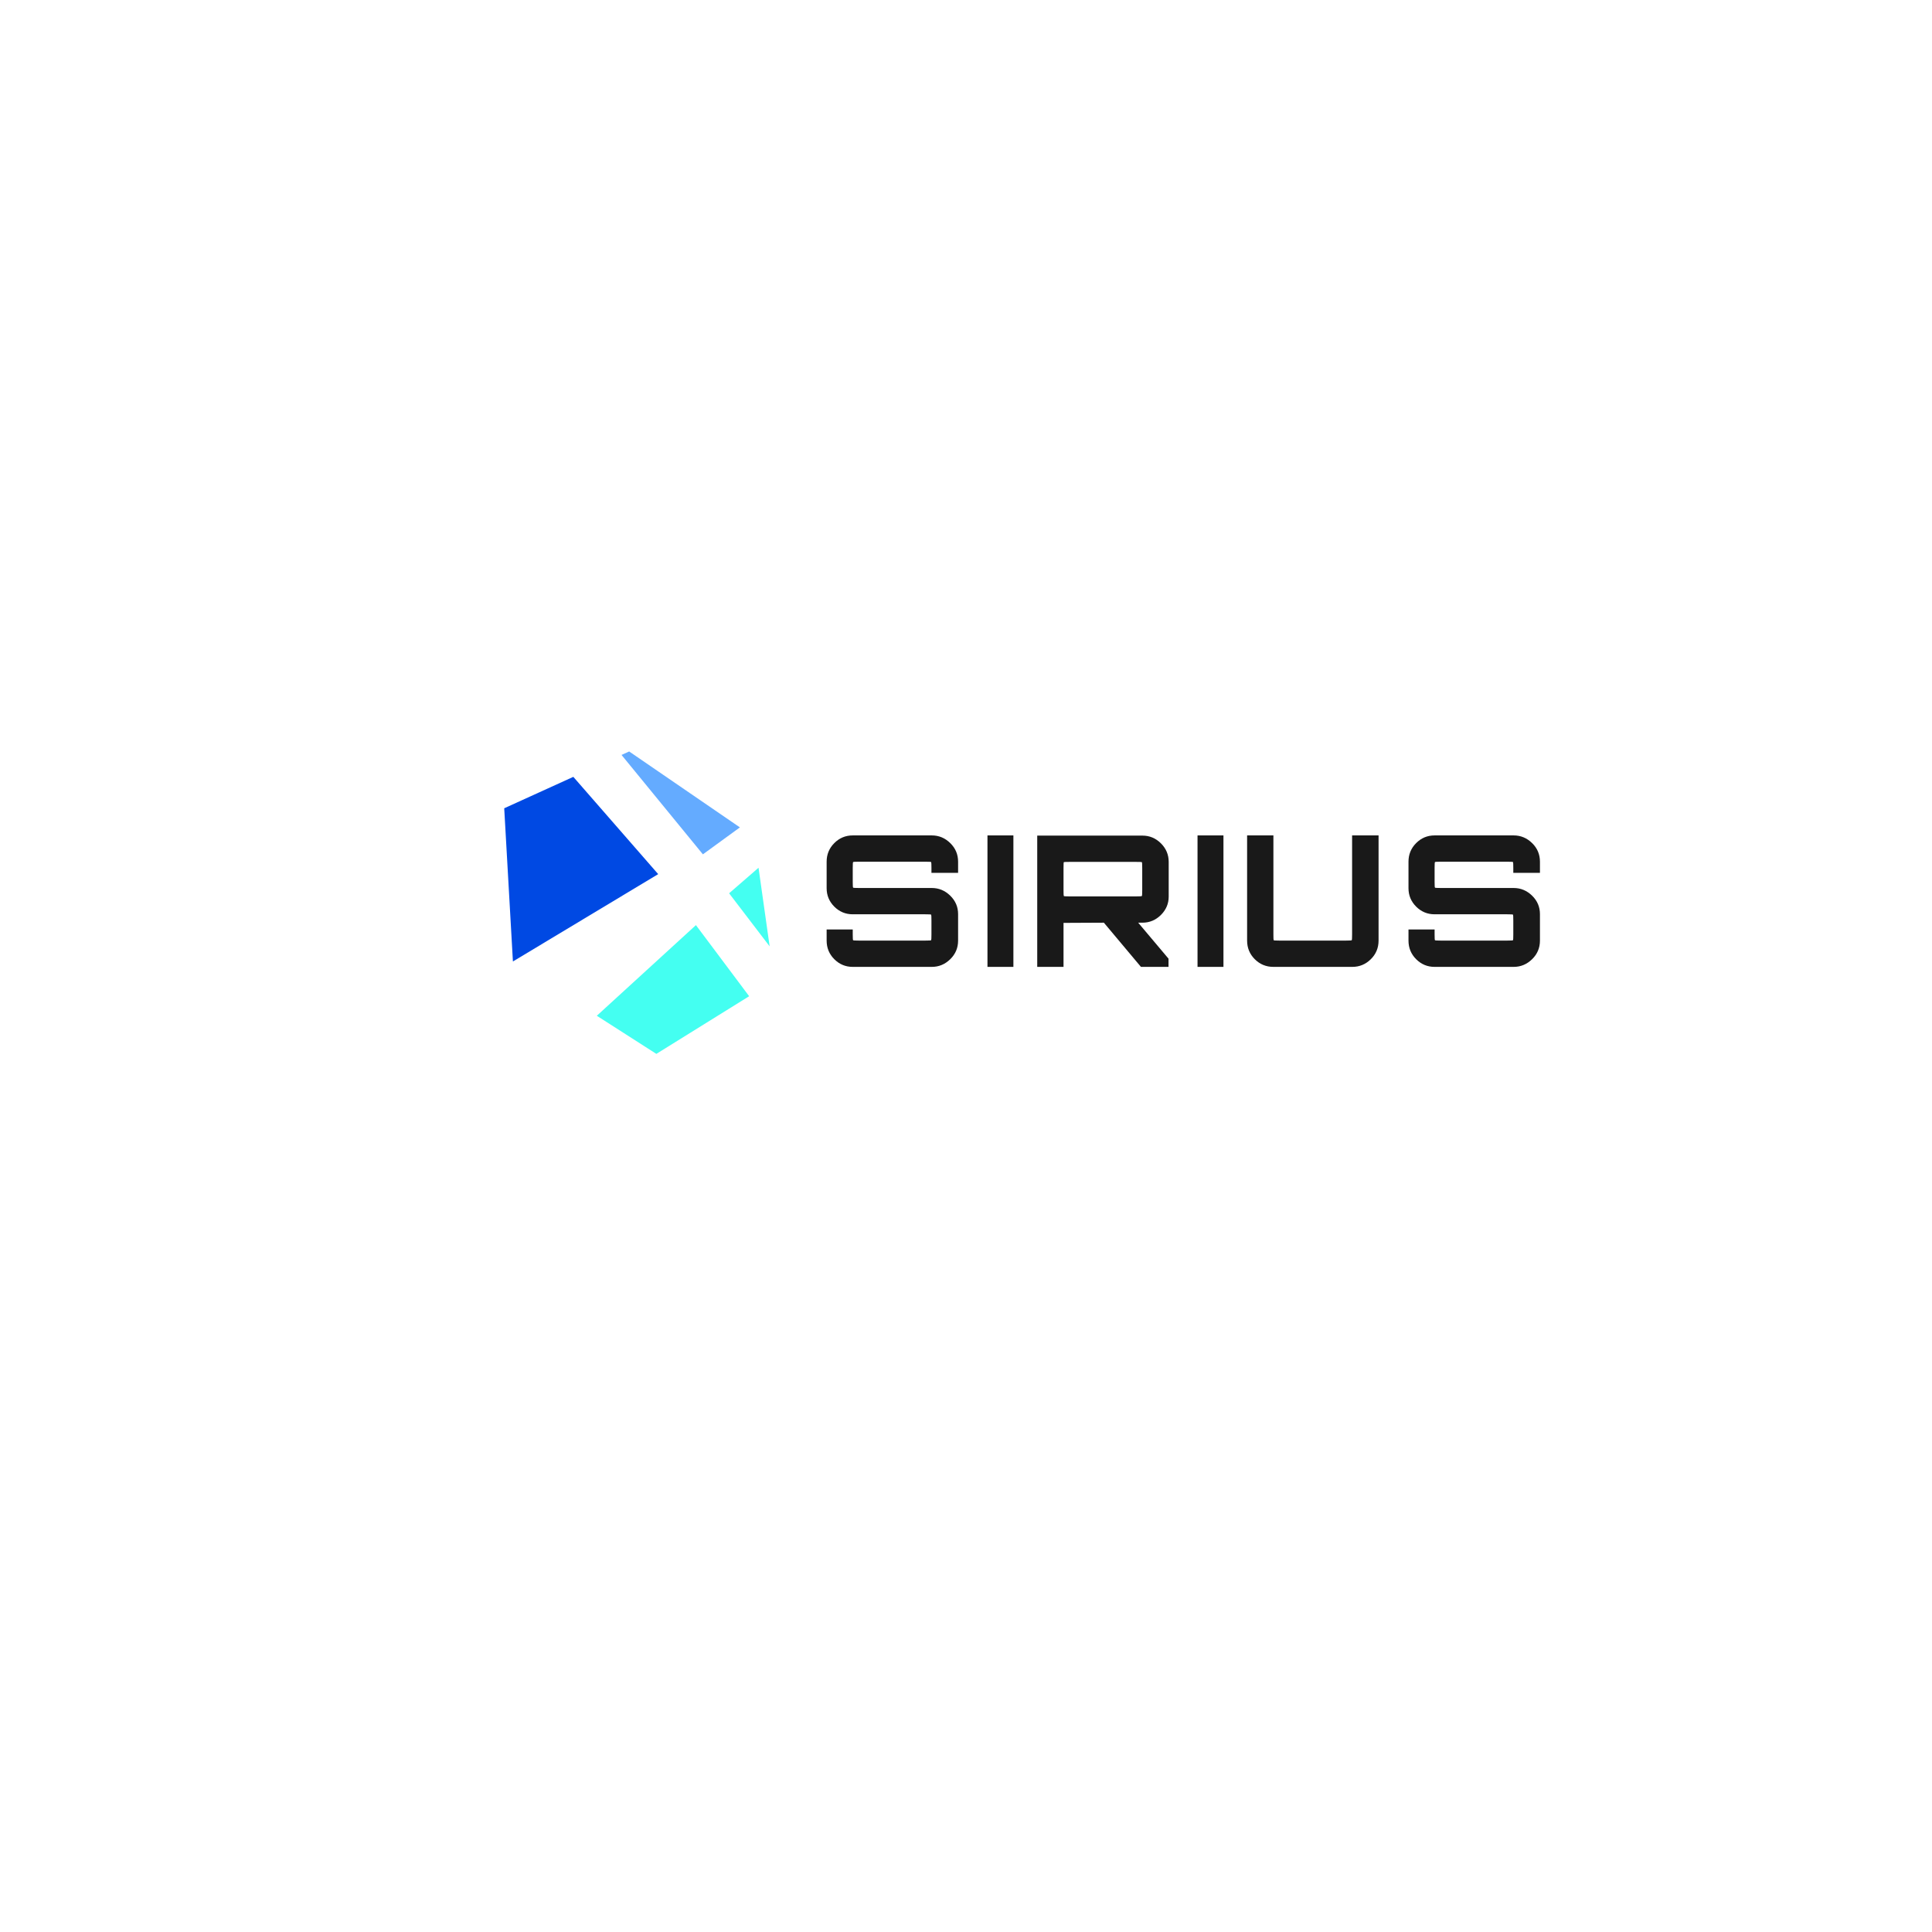
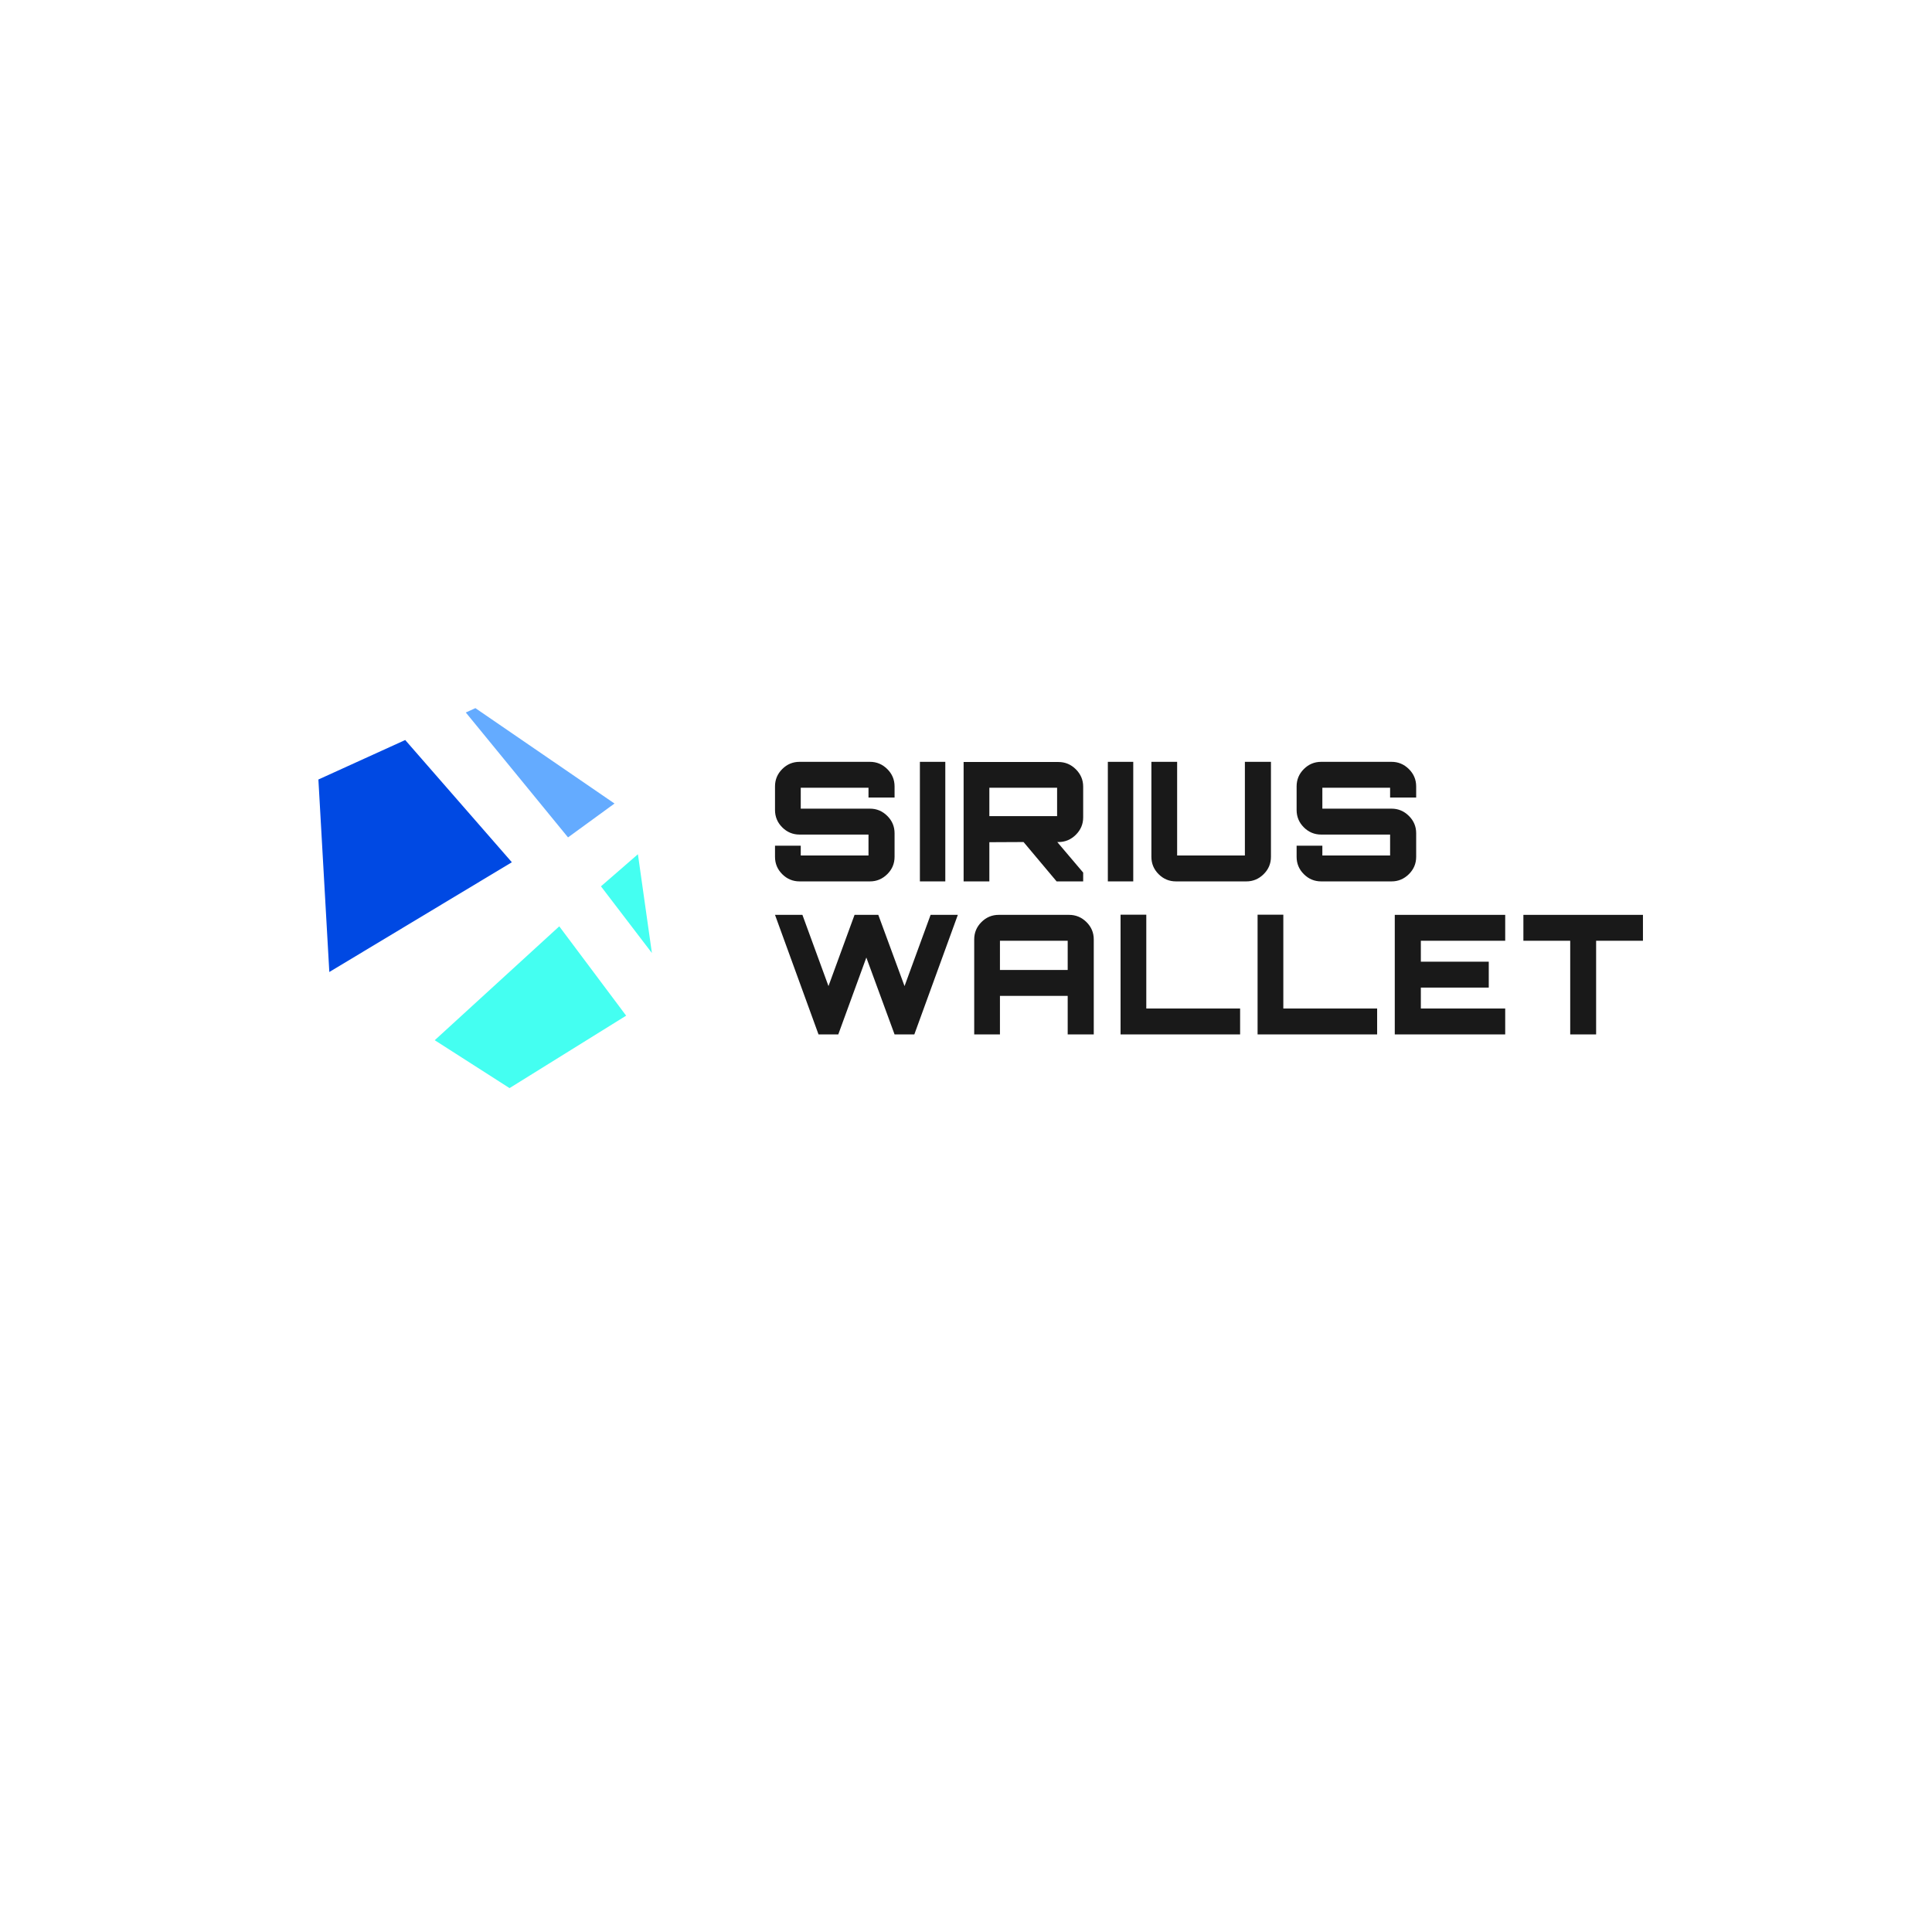
- <svg xmlns="http://www.w3.org/2000/svg" fill="none" fill-rule="evenodd" stroke="black" stroke-width="0.501" stroke-linejoin="bevel" stroke-miterlimit="10" font-family="Times New Roman" font-size="16" style="font-variant-ligatures:none" version="1.1" overflow="visible" width="1350pt" height="1350pt" viewBox="0 -1350 1350 1350">
+ <svg xmlns="http://www.w3.org/2000/svg" fill="none" fill-rule="evenodd" stroke="black" stroke-width="0.501" stroke-linejoin="bevel" stroke-miterlimit="10" font-family="Times New Roman" font-size="16" style="font-variant-ligatures:none" version="1.1" overflow="visible" width="375pt" height="375pt" viewBox="0 -375 375 375">
  <defs>
	</defs>
  <g id="Layer 1" transform="scale(1 -1)">
-     <g id="Group" stroke-linejoin="miter" stroke="none" stroke-width="0.928">
-       <path d="M 400.613,807.169 L 459.917,739.195 L 358.407,678.158 L 352.327,785.211 L 400.613,807.169 Z" fill="#0049e3" marker-start="none" marker-end="none" />
-       <path d="M 439.632,824.906 L 517.01,771.855 L 491.154,753.027 L 434.303,822.481 L 439.632,824.906 Z" fill="#64abff" marker-start="none" marker-end="none" />
-       <path d="M 530.031,743.654 L 537.795,688.724 L 509.467,725.807 L 530.031,743.654 Z" fill="#44fff1" marker-start="none" marker-end="none" />
-       <path d="M 486.282,703.568 L 523.483,653.883 L 458.629,613.591 L 417.027,640.229 L 486.282,703.568 Z" fill="#44fff1" marker-start="none" marker-end="none" />
-       <path d="M 595.858,674.384 C 590.844,674.384 586.545,676.173 582.972,679.746 C 579.403,683.319 577.618,687.653 577.618,692.758 L 577.618,700.539 L 595.858,700.539 L 595.858,697.093 C 595.858,694.544 595.947,693.181 596.115,693.019 C 596.291,692.845 597.645,692.758 600.199,692.758 L 646.509,692.758 C 649.149,692.758 650.53,692.845 650.657,693.019 C 650.786,693.181 650.856,694.544 650.856,697.093 L 650.856,706.788 C 650.856,709.344 650.786,710.707 650.657,710.878 C 650.53,711.045 649.149,711.129 646.509,711.129 L 595.858,711.129 C 590.844,711.129 586.545,712.914 582.972,716.487 C 579.403,720.062 577.618,724.353 577.618,729.373 L 577.618,747.877 C 577.618,752.98 579.403,757.312 582.972,760.885 C 586.545,764.463 590.844,766.25 595.858,766.25 L 651.107,766.25 C 656.039,766.25 660.334,764.463 663.989,760.885 C 667.648,757.312 669.478,752.98 669.478,747.877 L 669.478,740.097 L 650.856,740.097 L 650.856,743.536 C 650.856,746.087 650.786,747.449 650.657,747.622 C 650.53,747.791 649.149,747.877 646.509,747.877 L 600.199,747.877 C 597.645,747.877 596.291,747.791 596.115,747.622 C 595.947,747.449 595.858,746.087 595.858,743.536 L 595.858,733.843 C 595.858,731.288 595.947,729.924 596.115,729.762 C 596.291,729.584 597.645,729.506 600.199,729.506 L 651.107,729.506 C 656.039,729.506 660.334,727.715 663.989,724.142 C 667.648,720.567 669.478,716.272 669.478,711.256 L 669.478,692.758 C 669.478,687.653 667.648,683.319 663.989,679.746 C 660.334,676.173 656.039,674.384 651.107,674.384 L 595.858,674.384 Z" fill="#191919" fill-rule="nonzero" marker-start="none" marker-end="none" />
-       <path d="M 690,674.384 L 690,766.25 L 708.118,766.25 L 708.118,674.384 L 690,674.384 Z" fill="#191919" fill-rule="nonzero" marker-start="none" marker-end="none" />
-       <path d="M 724.772,674.384 L 724.772,766.115 L 798.264,766.115 C 803.28,766.115 807.595,764.31 811.214,760.697 C 814.831,757.086 816.635,752.769 816.635,747.746 L 816.635,723.505 C 816.635,718.572 814.831,714.293 811.214,710.685 C 807.595,707.07 803.28,705.263 798.264,705.263 L 795.326,705.263 L 816.51,680.124 L 816.51,674.384 L 797.24,674.384 L 771.344,705.263 L 743.145,705.129 L 743.145,674.384 L 724.772,674.384 Z M 747.357,723.635 L 793.796,723.635 C 796.352,723.635 797.713,723.718 797.882,723.891 C 798.048,724.062 798.139,725.421 798.139,727.972 L 798.139,743.536 C 798.139,746.087 798.048,747.429 797.882,747.553 C 797.713,747.684 796.352,747.746 793.796,747.746 L 747.357,747.746 C 744.808,747.746 743.465,747.684 743.34,747.553 C 743.214,747.429 743.145,746.087 743.145,743.536 L 743.145,727.972 C 743.145,725.421 743.214,724.062 743.34,723.891 C 743.465,723.718 744.808,723.635 747.357,723.635 Z" fill="#191919" fill-rule="nonzero" marker-start="none" marker-end="none" />
-       <path d="M 836.782,674.384 L 836.782,766.25 L 854.897,766.25 L 854.897,674.384 L 836.782,674.384 Z" fill="#191919" fill-rule="nonzero" marker-start="none" marker-end="none" />
-       <path d="M 889.802,674.384 C 884.697,674.384 880.364,676.173 876.785,679.746 C 873.217,683.319 871.427,687.653 871.427,692.758 L 871.427,766.25 L 889.802,766.25 L 889.802,697.093 C 889.802,694.544 889.866,693.181 889.988,693.019 C 890.122,692.845 891.46,692.758 894.01,692.758 L 940.453,692.758 C 943.004,692.758 944.366,692.845 944.534,693.019 C 944.707,693.181 944.79,694.544 944.79,697.093 L 944.79,766.25 L 963.284,766.25 L 963.284,692.758 C 963.284,687.653 961.484,683.319 957.871,679.746 C 954.254,676.173 949.934,674.384 944.918,674.384 L 889.802,674.384 Z" fill="#191919" fill-rule="nonzero" marker-start="none" marker-end="none" />
-       <path d="M 1002.44,674.384 C 997.421,674.384 993.124,676.173 989.551,679.746 C 985.977,683.319 984.193,687.653 984.193,692.758 L 984.193,700.539 L 1002.44,700.539 L 1002.44,697.093 C 1002.44,694.544 1002.52,693.181 1002.69,693.019 C 1002.86,692.845 1004.23,692.758 1006.77,692.758 L 1053.09,692.758 C 1055.73,692.758 1057.11,692.845 1057.24,693.019 C 1057.36,693.181 1057.43,694.544 1057.43,697.093 L 1057.43,706.788 C 1057.43,709.344 1057.36,710.707 1057.24,710.878 C 1057.11,711.045 1055.73,711.129 1053.09,711.129 L 1002.44,711.129 C 997.421,711.129 993.124,712.914 989.551,716.487 C 985.977,720.062 984.193,724.353 984.193,729.373 L 984.193,747.877 C 984.193,752.98 985.977,757.312 989.551,760.885 C 993.124,764.463 997.421,766.25 1002.44,766.25 L 1057.68,766.25 C 1062.61,766.25 1066.91,764.463 1070.57,760.885 C 1074.23,757.312 1076.05,752.98 1076.05,747.877 L 1076.05,740.097 L 1057.43,740.097 L 1057.43,743.536 C 1057.43,746.087 1057.36,747.449 1057.24,747.622 C 1057.11,747.791 1055.73,747.877 1053.09,747.877 L 1006.77,747.877 C 1004.23,747.877 1002.86,747.791 1002.69,747.622 C 1002.52,747.449 1002.44,746.087 1002.44,743.536 L 1002.44,733.843 C 1002.44,731.288 1002.52,729.924 1002.69,729.762 C 1002.86,729.584 1004.23,729.506 1006.77,729.506 L 1057.68,729.506 C 1062.61,729.506 1066.91,727.715 1070.57,724.142 C 1074.23,720.567 1076.05,716.272 1076.05,711.256 L 1076.05,692.758 C 1076.05,687.653 1074.23,683.319 1070.57,679.746 C 1066.91,676.173 1062.61,674.384 1057.68,674.384 L 1002.44,674.384 Z" fill="#191919" fill-rule="nonzero" marker-start="none" marker-end="none" />
+     <g id="Group" stroke="none">
+       <g id="Group_1" stroke-linejoin="miter" stroke-width="0.324">
+         <path d="M 78.653,231.362 L 99.35,207.638 L 63.921,186.334 L 61.8,223.698 L 78.653,231.362 Z" fill="#0049e3" marker-start="none" marker-end="none" />
+         <path d="M 92.272,237.551 L 119.277,219.036 L 110.253,212.463 L 90.412,236.705 L 92.272,237.551 Z" fill="#64abff" marker-start="none" marker-end="none" />
+         <path d="M 123.82,209.194 L 126.532,190.022 L 116.645,202.965 L 123.82,209.194 Z" fill="#44fff1" marker-start="none" marker-end="none" />
+         <path d="M 108.553,195.2 L 121.535,177.861 L 98.901,163.799 L 84.382,173.095 L 108.553,195.2 Z" fill="#44fff1" marker-start="none" marker-end="none" />
+       </g>
+       <g id="Group_2" fill="#191919" letter-spacing="0.05em" font-weight="bold" font-family="Orbitron SemiBold" fill-rule="nonzero" stroke-linejoin="round" stroke-linecap="round" stroke-width="0.805">
+         <g id="Group_3">
+           <g id="Group_4">
+             <path d="M 155.199,203.922 C 153.888,203.922 152.766,204.39 151.831,205.324 C 150.896,206.259 150.429,207.381 150.429,208.693 L 150.429,210.852 L 155.425,210.852 L 155.425,210.013 C 155.425,209.304 155.425,208.95 155.425,208.95 C 155.425,208.95 155.78,208.95 156.489,208.95 L 167.511,208.95 C 168.22,208.95 168.575,208.95 168.575,208.95 C 168.575,208.95 168.575,209.304 168.575,210.013 L 168.575,211.948 C 168.575,212.657 168.575,213.011 168.575,213.011 C 168.575,213.011 168.22,213.011 167.511,213.011 L 155.199,213.011 C 153.888,213.011 152.766,213.479 151.831,214.414 C 150.896,215.348 150.429,216.471 150.429,217.782 L 150.429,222.358 C 150.429,223.669 150.896,224.791 151.831,225.726 C 152.766,226.661 153.888,227.128 155.199,227.128 L 168.865,227.128 C 170.154,227.128 171.272,226.661 172.217,225.726 C 173.162,224.791 173.635,223.669 173.635,222.358 L 173.635,220.199 L 168.575,220.199 L 168.575,221.037 C 168.575,221.746 168.575,222.101 168.575,222.101 C 168.575,222.101 168.22,222.101 167.511,222.101 L 156.489,222.101 C 155.78,222.101 155.425,222.101 155.425,222.101 C 155.425,222.101 155.425,221.746 155.425,221.037 L 155.425,219.103 C 155.425,218.394 155.425,218.039 155.425,218.039 C 155.425,218.039 155.78,218.039 156.489,218.039 L 168.865,218.039 C 170.154,218.039 171.272,217.572 172.217,216.637 C 173.162,215.703 173.635,214.58 173.635,213.269 L 173.635,208.693 C 173.635,207.381 173.162,206.259 172.217,205.324 C 171.272,204.39 170.154,203.922 168.865,203.922 L 155.199,203.922 Z" marker-start="none" marker-end="none" />
+             <path d="M 178.552,203.922 L 178.552,227.128 L 183.482,227.128 L 183.482,203.922 L 178.552,203.922 Z" marker-start="none" marker-end="none" />
+             <path d="M 187.037,203.922 L 187.037,227.096 L 205.44,227.096 C 206.751,227.096 207.879,226.623 208.825,225.678 C 209.77,224.733 210.243,223.615 210.243,222.325 L 210.243,216.331 C 210.243,215.042 209.77,213.924 208.825,212.979 C 207.879,212.034 206.751,211.561 205.44,211.561 L 205.214,211.561 L 210.243,205.631 L 210.243,203.922 L 205.086,203.922 L 198.672,211.561 L 192.032,211.529 L 192.032,203.922 L 187.037,203.922 Z M 193.096,216.589 L 204.119,216.589 C 204.828,216.589 205.183,216.589 205.183,216.589 C 205.183,216.589 205.183,216.943 205.183,217.652 L 205.183,221.037 C 205.183,221.746 205.183,222.101 205.183,222.101 C 205.183,222.101 204.828,222.101 204.119,222.101 L 193.096,222.101 C 192.387,222.101 192.032,222.101 192.032,222.101 C 192.032,222.101 192.032,221.746 192.032,221.037 L 192.032,217.652 C 192.032,216.943 192.032,216.589 192.032,216.589 C 192.032,216.589 192.387,216.589 193.096,216.589 Z" marker-start="none" marker-end="none" />
+             <path d="M 215.032,203.922 L 215.032,227.128 L 219.963,227.128 L 219.963,203.922 L 215.032,203.922 Z" marker-start="none" marker-end="none" />
+             <path d="M 228.256,203.922 C 226.944,203.922 225.822,204.39 224.887,205.324 C 223.953,206.259 223.485,207.381 223.485,208.693 L 223.485,227.128 L 228.481,227.128 L 228.481,210.013 C 228.481,209.304 228.481,208.95 228.481,208.95 C 228.481,208.95 228.836,208.95 229.545,208.95 L 240.568,208.95 C 241.277,208.95 241.631,208.95 241.631,208.95 C 241.631,208.95 241.631,209.304 241.631,210.013 L 241.631,227.128 L 246.691,227.128 L 246.691,208.693 C 246.691,207.381 246.219,206.259 245.273,205.324 C 244.328,204.39 243.21,203.922 241.921,203.922 L 228.256,203.922 Z" marker-start="none" marker-end="none" />
+             <path d="M 256.442,203.922 C 255.131,203.922 254.009,204.39 253.074,205.324 C 252.139,206.259 251.672,207.381 251.672,208.693 L 251.672,210.852 L 256.668,210.852 L 256.668,210.013 C 256.668,209.304 256.668,208.95 256.668,208.95 C 256.668,208.95 257.022,208.95 257.731,208.95 L 268.754,208.95 C 269.463,208.95 269.818,208.95 269.818,208.95 C 269.818,208.95 269.818,209.304 269.818,210.013 L 269.818,211.948 C 269.818,212.657 269.818,213.011 269.818,213.011 C 269.818,213.011 269.463,213.011 268.754,213.011 L 256.442,213.011 C 255.131,213.011 254.009,213.479 253.074,214.414 C 252.139,215.348 251.672,216.471 251.672,217.782 L 251.672,222.358 C 251.672,223.669 252.139,224.791 253.074,225.726 C 254.009,226.661 255.131,227.128 256.442,227.128 L 270.107,227.128 C 271.397,227.128 272.514,226.661 273.46,225.726 C 274.405,224.791 274.878,223.669 274.878,222.358 L 274.878,220.199 L 269.818,220.199 L 269.818,221.037 C 269.818,221.746 269.818,222.101 269.818,222.101 C 269.818,222.101 269.463,222.101 268.754,222.101 L 257.731,222.101 C 257.022,222.101 256.668,222.101 256.668,222.101 C 256.668,222.101 256.668,221.746 256.668,221.037 L 256.668,219.103 C 256.668,218.394 256.668,218.039 256.668,218.039 C 256.668,218.039 257.022,218.039 257.731,218.039 L 270.107,218.039 C 271.397,218.039 272.514,217.572 273.46,216.637 C 274.405,215.703 274.878,214.58 274.878,213.269 L 274.878,208.693 C 274.878,207.381 274.405,206.259 273.46,205.324 C 272.514,204.39 271.397,203.922 270.107,203.922 L 256.442,203.922 Z" marker-start="none" marker-end="none" />
+           </g>
+         </g>
+         <g id="Group_5">
+           <g id="Group_6">
+             <path d="M 158.874,174.221 L 150.429,197.427 L 155.747,197.427 L 160.807,183.599 L 165.868,197.427 L 170.477,197.427 L 175.569,183.599 L 180.629,197.427 L 185.915,197.427 L 177.471,174.221 L 173.635,174.221 L 168.156,189.144 L 162.709,174.221 L 158.874,174.221 Z" marker-start="none" marker-end="none" />
+             <path d="M 189.093,174.221 L 189.093,192.656 C 189.093,193.967 189.56,195.09 190.495,196.024 C 191.43,196.959 192.553,197.427 193.863,197.427 L 207.497,197.427 C 208.807,197.427 209.936,196.959 210.881,196.024 C 211.826,195.09 212.299,193.967 212.299,192.656 L 212.299,174.221 L 207.239,174.221 L 207.239,181.698 L 194.089,181.698 L 194.089,174.221 L 189.093,174.221 Z M 194.089,186.726 L 207.239,186.726 L 207.239,191.335 C 207.239,192.044 207.239,192.399 207.239,192.399 C 207.239,192.399 206.884,192.399 206.175,192.399 L 195.153,192.399 C 194.444,192.399 194.089,192.399 194.089,192.399 C 194.089,192.399 194.089,192.044 194.089,191.335 L 194.089,186.726 Z" marker-start="none" marker-end="none" />
+             <path d="M 217.5,174.221 L 217.5,197.459 L 222.495,197.459 L 222.495,179.248 L 240.705,179.248 L 240.705,174.221 L 217.5,174.221 Z" marker-start="none" marker-end="none" />
+             <path d="M 244.097,174.221 L 244.097,197.459 L 249.092,197.459 L 249.092,179.248 L 267.302,179.248 L 267.302,174.221 L 244.097,174.221 Z" marker-start="none" marker-end="none" />
+             <path d="M 270.725,174.221 L 270.725,197.427 L 292.159,197.427 L 292.159,192.399 L 275.785,192.399 L 275.785,188.337 L 288.968,188.337 L 288.968,183.31 L 275.785,183.31 L 275.785,179.248 L 292.159,179.248 L 292.159,174.221 L 270.725,174.221 Z" marker-start="none" marker-end="none" />
+             <path d="M 304.778,174.221 L 304.778,192.399 L 295.689,192.399 L 295.689,197.427 L 318.895,197.427 L 318.895,192.399 L 309.806,192.399 L 309.806,174.221 L 304.778,174.221 Z" marker-start="none" marker-end="none" />
+           </g>
+         </g>
+       </g>
    </g>
  </g>
</svg>
